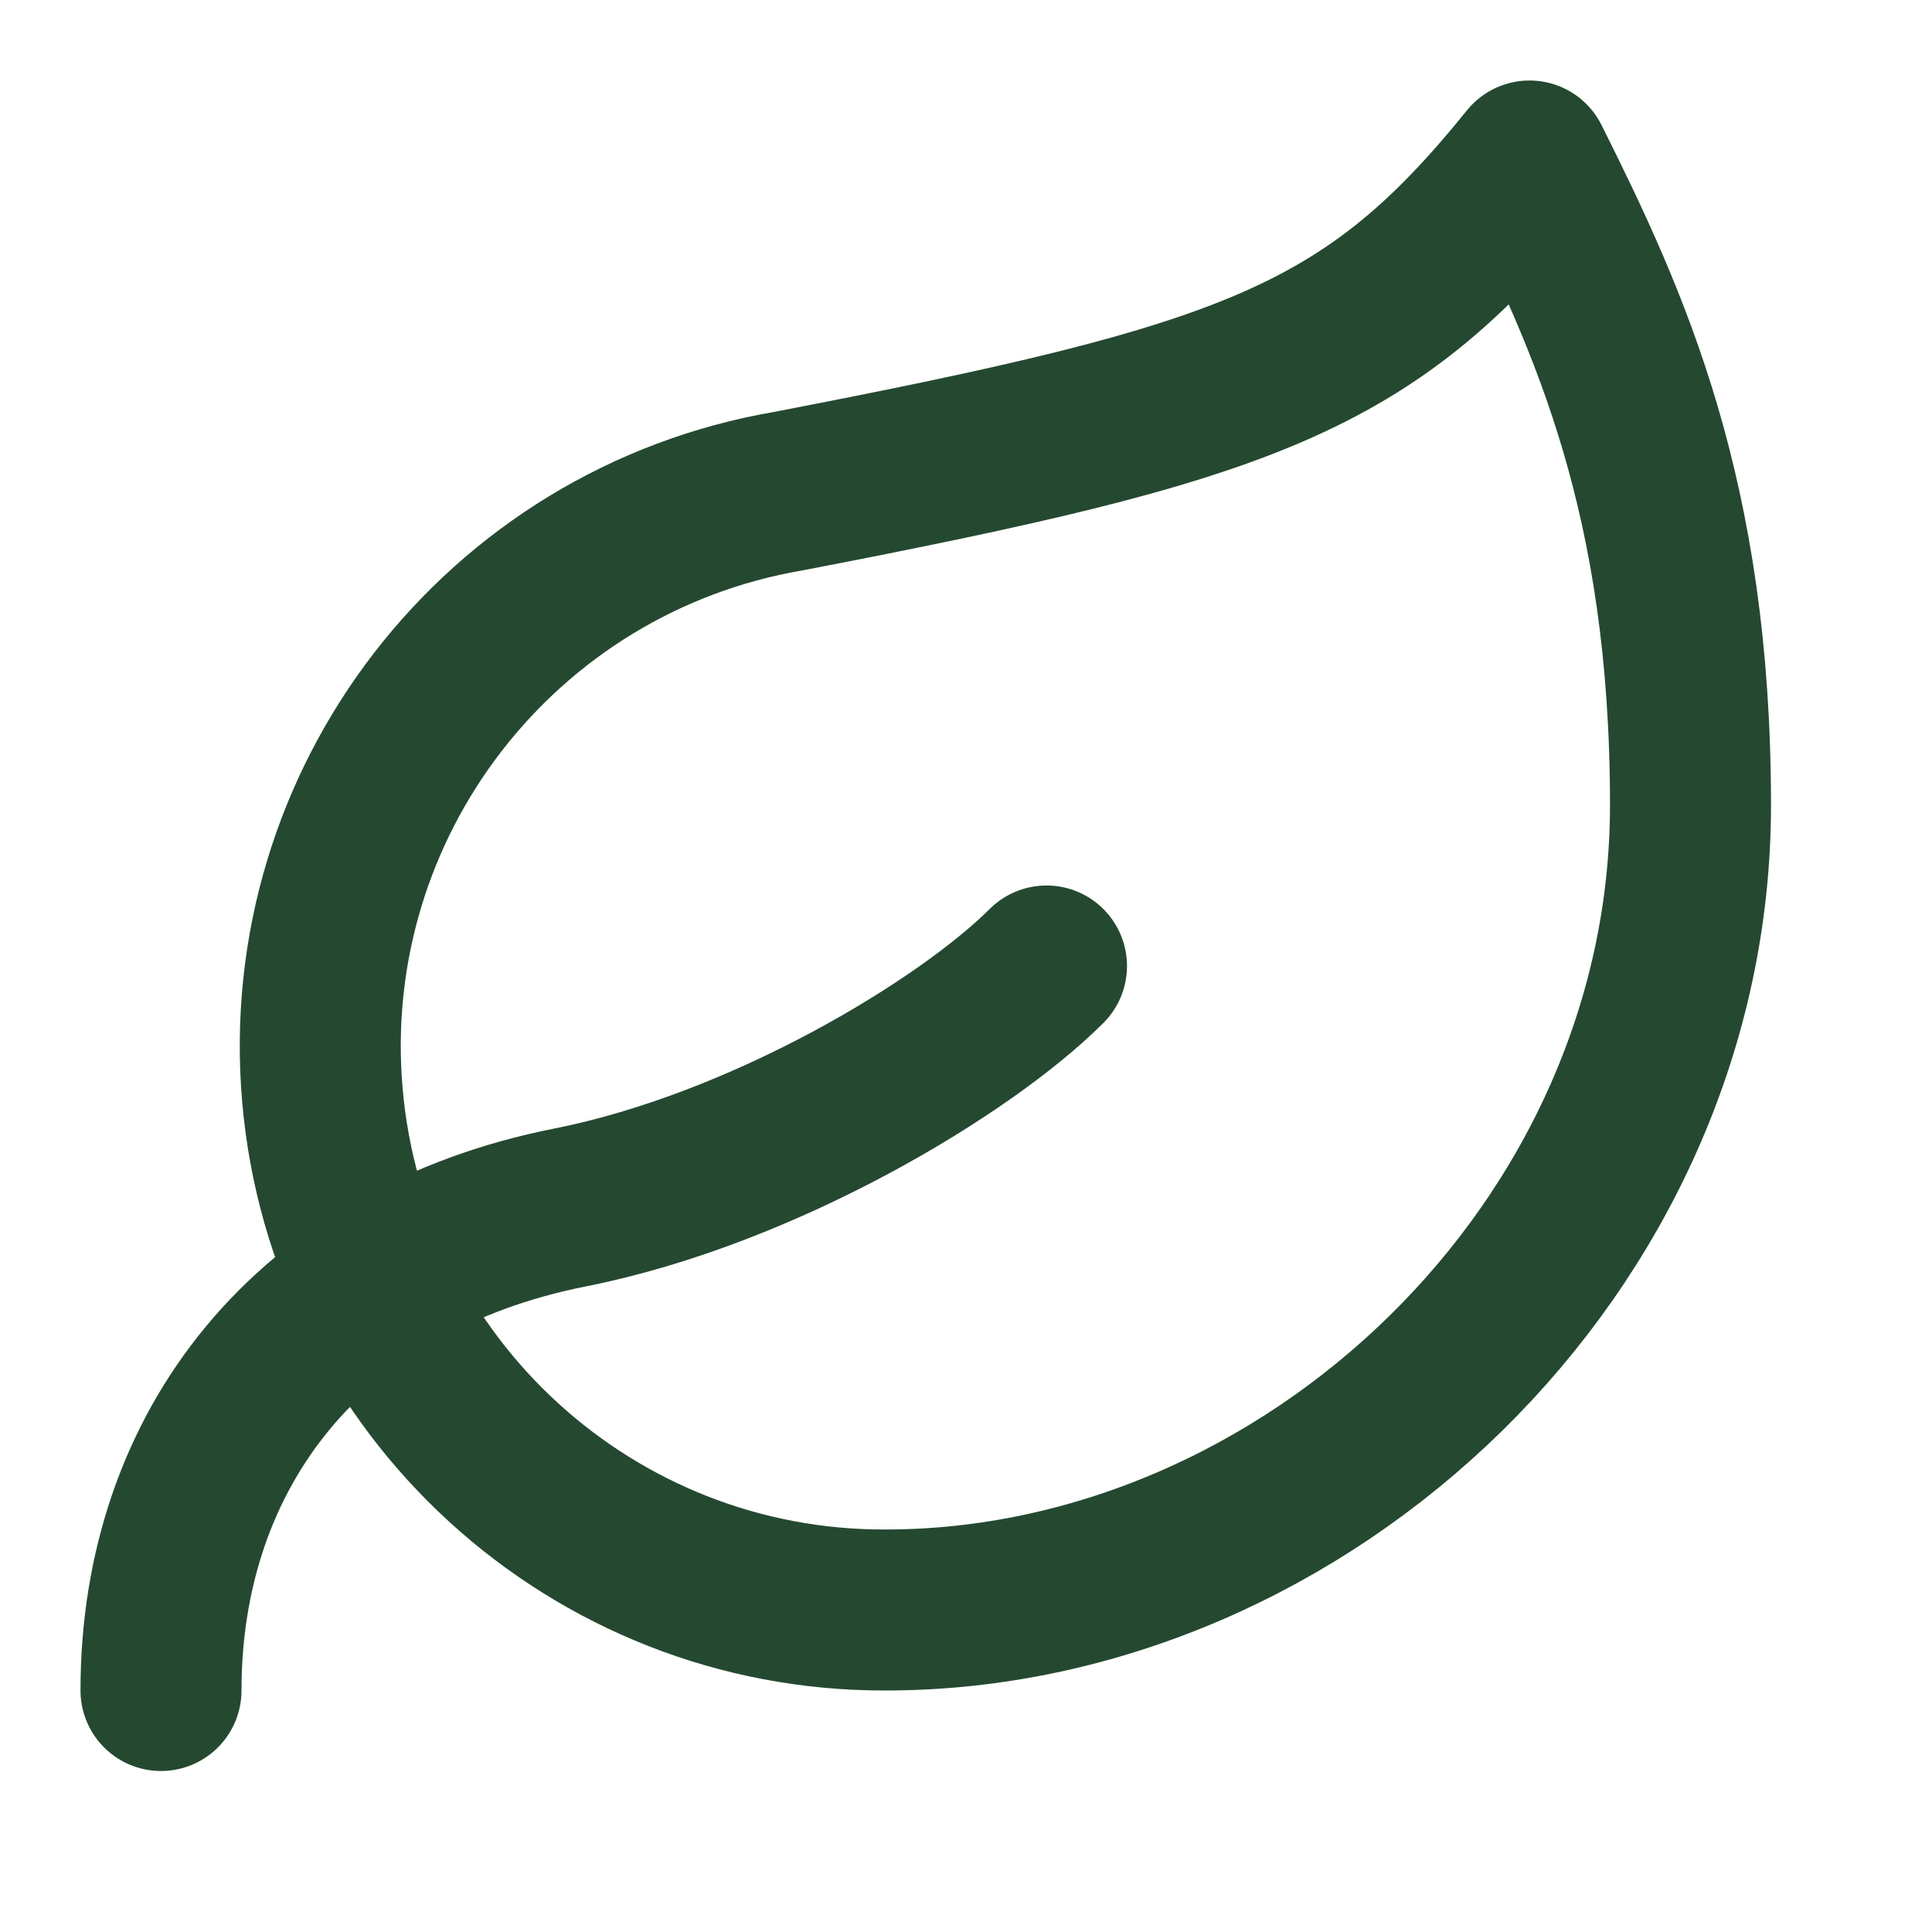
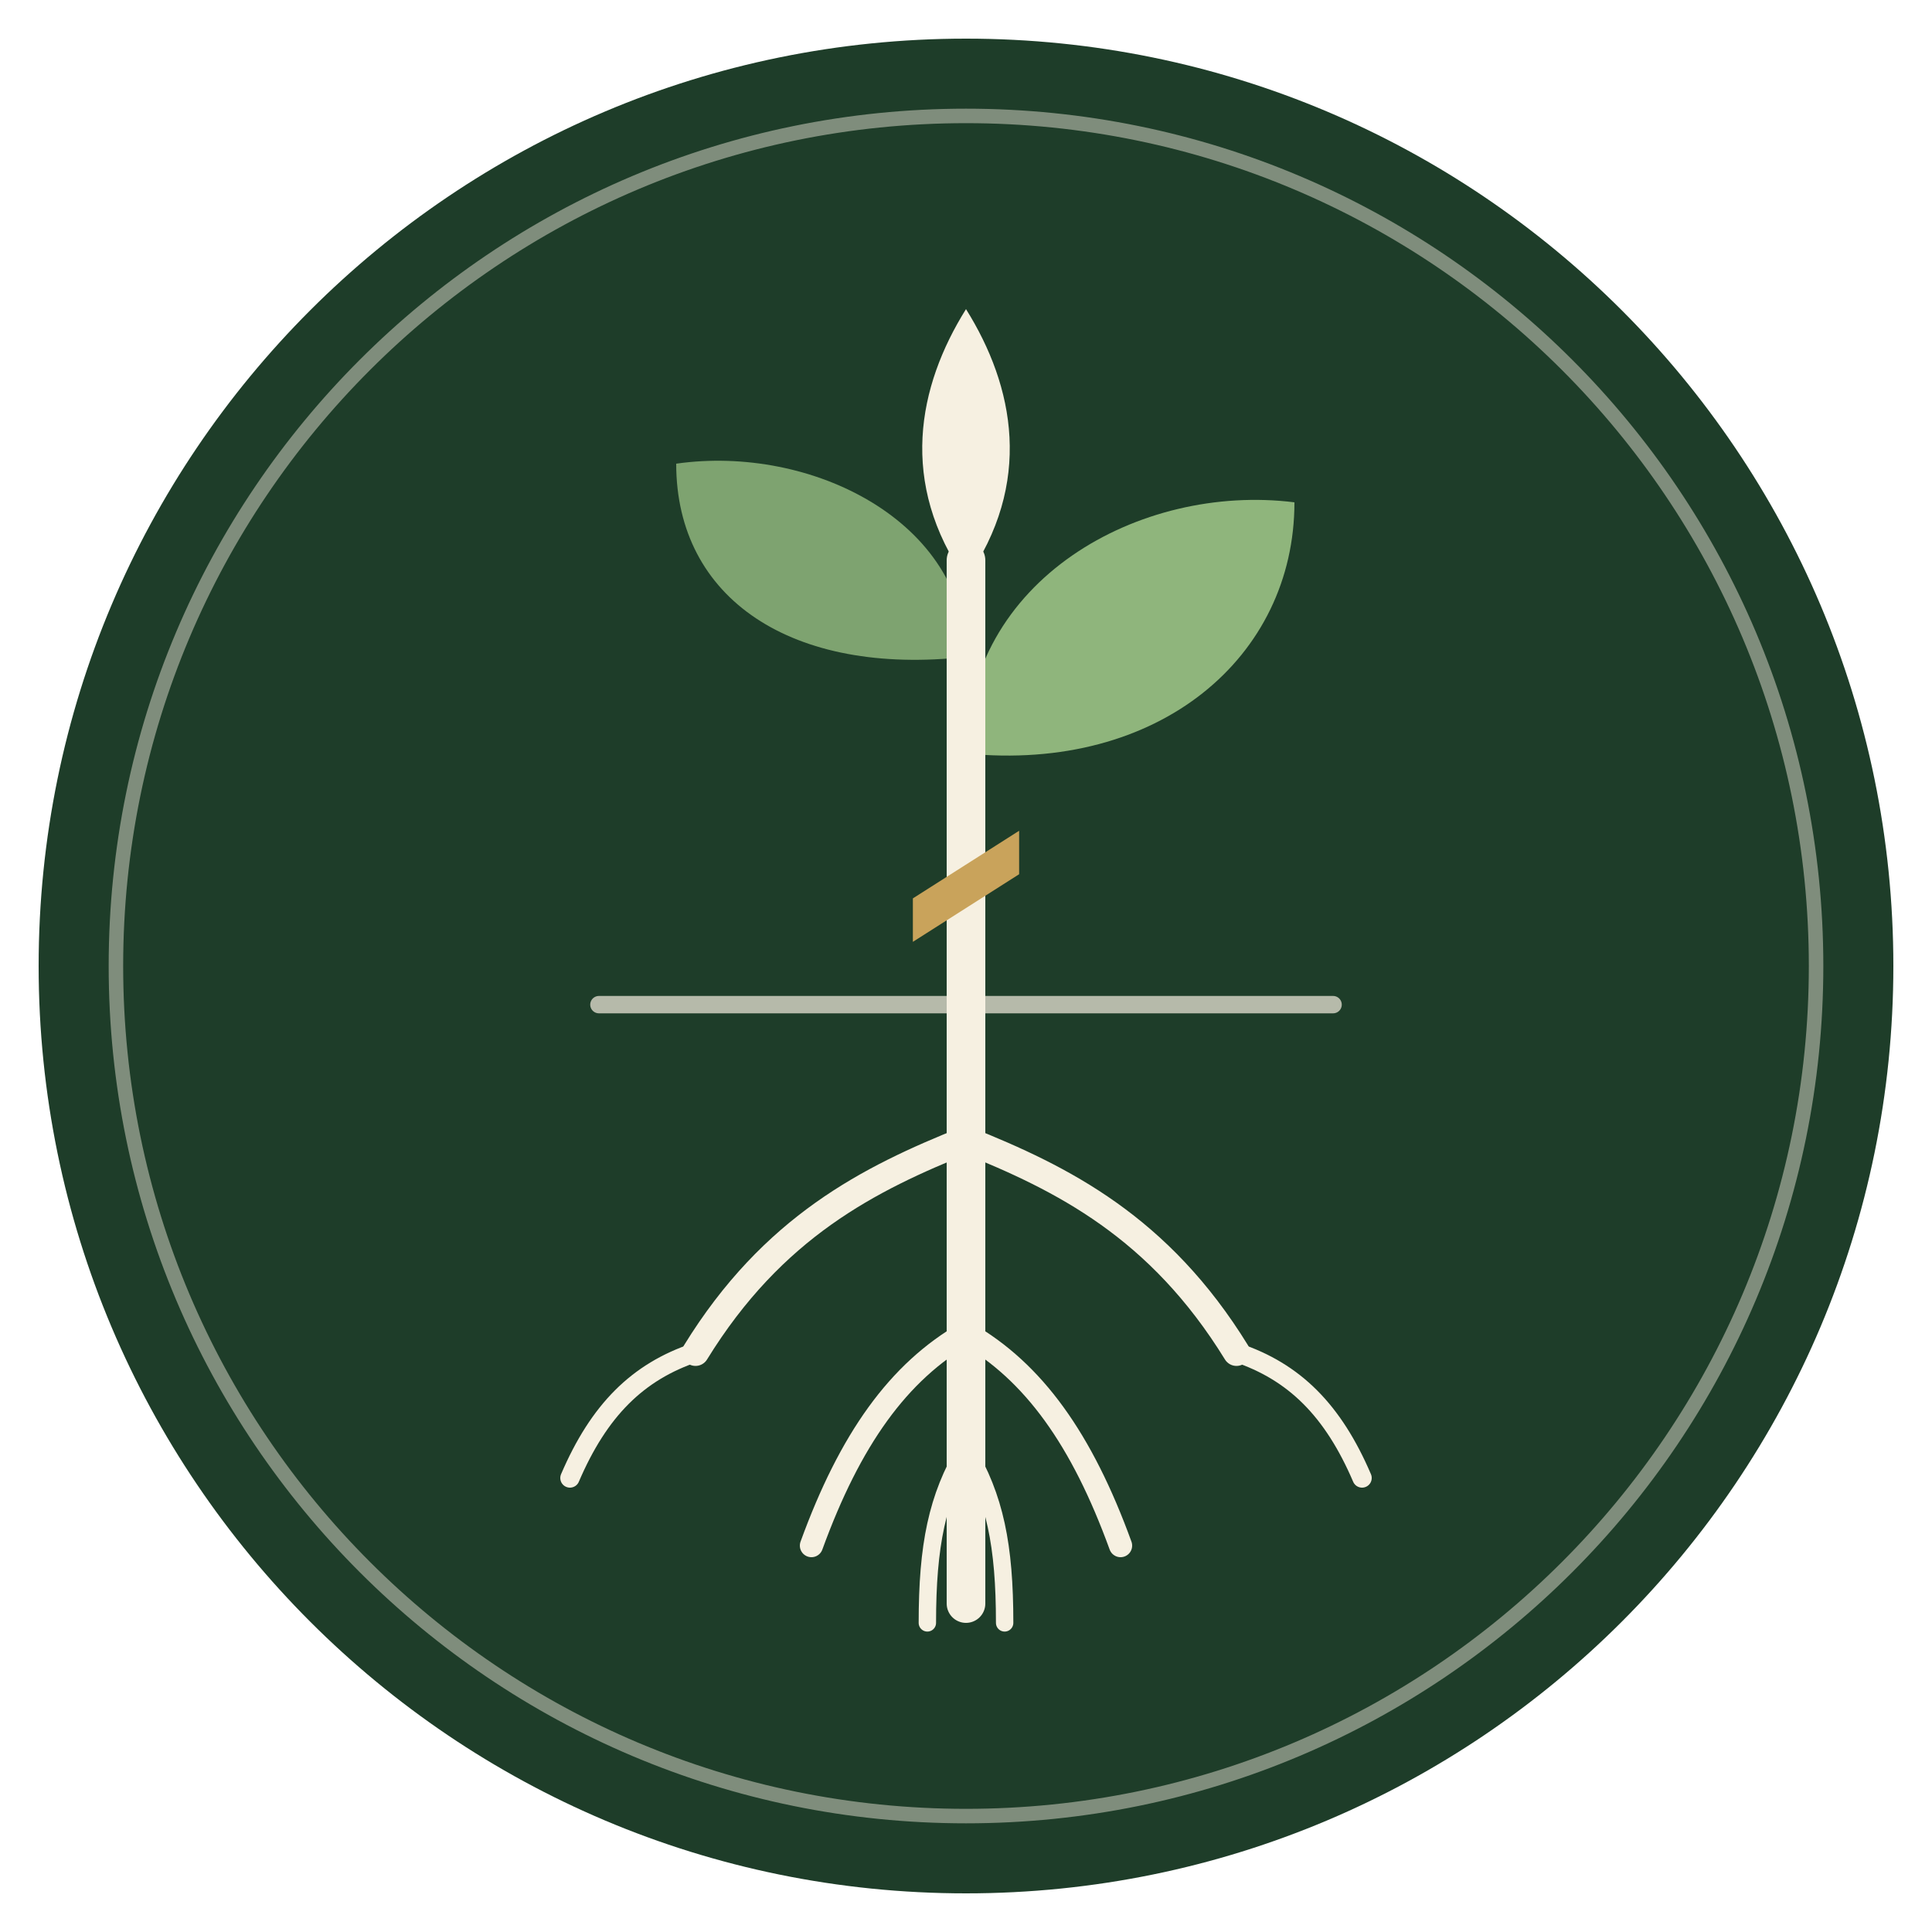
- <svg xmlns="http://www.w3.org/2000/svg" viewBox="0 0 24 24" fill="none" stroke="#244930" stroke-width="2" stroke-linecap="round" stroke-linejoin="round">
-   <path d="M11 20A7 7 0 0 1 9.8 6.1C15.5 5 17 4.48 19 2c1 2 2 4.18 2 8 0 5.5-4.78 10-10 10Z" />
-   <path d="M2 21c0-3 1.85-5.36 5.08-6C9.5 14.52 12 13 13 12" />
+ <svg xmlns="http://www.w3.org/2000/svg" viewBox="0 0 200 200" width="200" height="200">
+   <circle cx="100" cy="100" r="96" fill="#1e3d29" />
+   <circle cx="100" cy="100" r="88" fill="none" stroke="#f6f0e1" stroke-width="1.5" opacity=".45" />
+   <path d="M100 78 C100 60 118 50 134 52 C134 68 120 80 100 78Z" fill="#8fb57c" />
+   <path d="M100 68 C100 54 84 46 70 48 C70 62 82 70 100 68Z" fill="#8fb57c" opacity=".85" />
+   <path d="M100 60 C93 50 95 40 100 32 C105 40 107 50 100 60Z" fill="#f6f0e1" />
+   <path d="M100 104 V58" stroke="#f6f0e1" stroke-width="4" stroke-linecap="round" fill="none" />
+   <polygon points="94.5,93 105.5,86 105.5,90.5 94.5,97.5" fill="#c9a35b" />
+   <path d="M62 104 H138" stroke="#f6f0e1" stroke-width="1.8" stroke-linecap="round" opacity=".7" />
+   <g stroke="#f6f0e1" fill="none" stroke-linecap="round">
+     <path d="M100 104 C100 130 100 148 100 166" stroke-width="4" />
+     <path d="M100 118 C90 122 80 127 72 140" stroke-width="2.8" />
+     <path d="M100 118 C110 122 120 127 128 140" stroke-width="2.8" />
+     <path d="M100 138 C93 142 88 149 84 160" stroke-width="2.4" />
+     <path d="M100 138 C107 142 112 149 116 160" stroke-width="2.4" />
+     <path d="M72 140 C66 142 62 146 59 153" stroke-width="2" />
+     <path d="M128 140 C134 142 138 146 141 153" stroke-width="2" />
+     <path d="M100 150 C97 155 96 160 96 168" stroke-width="1.8" />
+     <path d="M100 150 C103 155 104 160 104 168" stroke-width="1.8" />
+   </g>
</svg>
